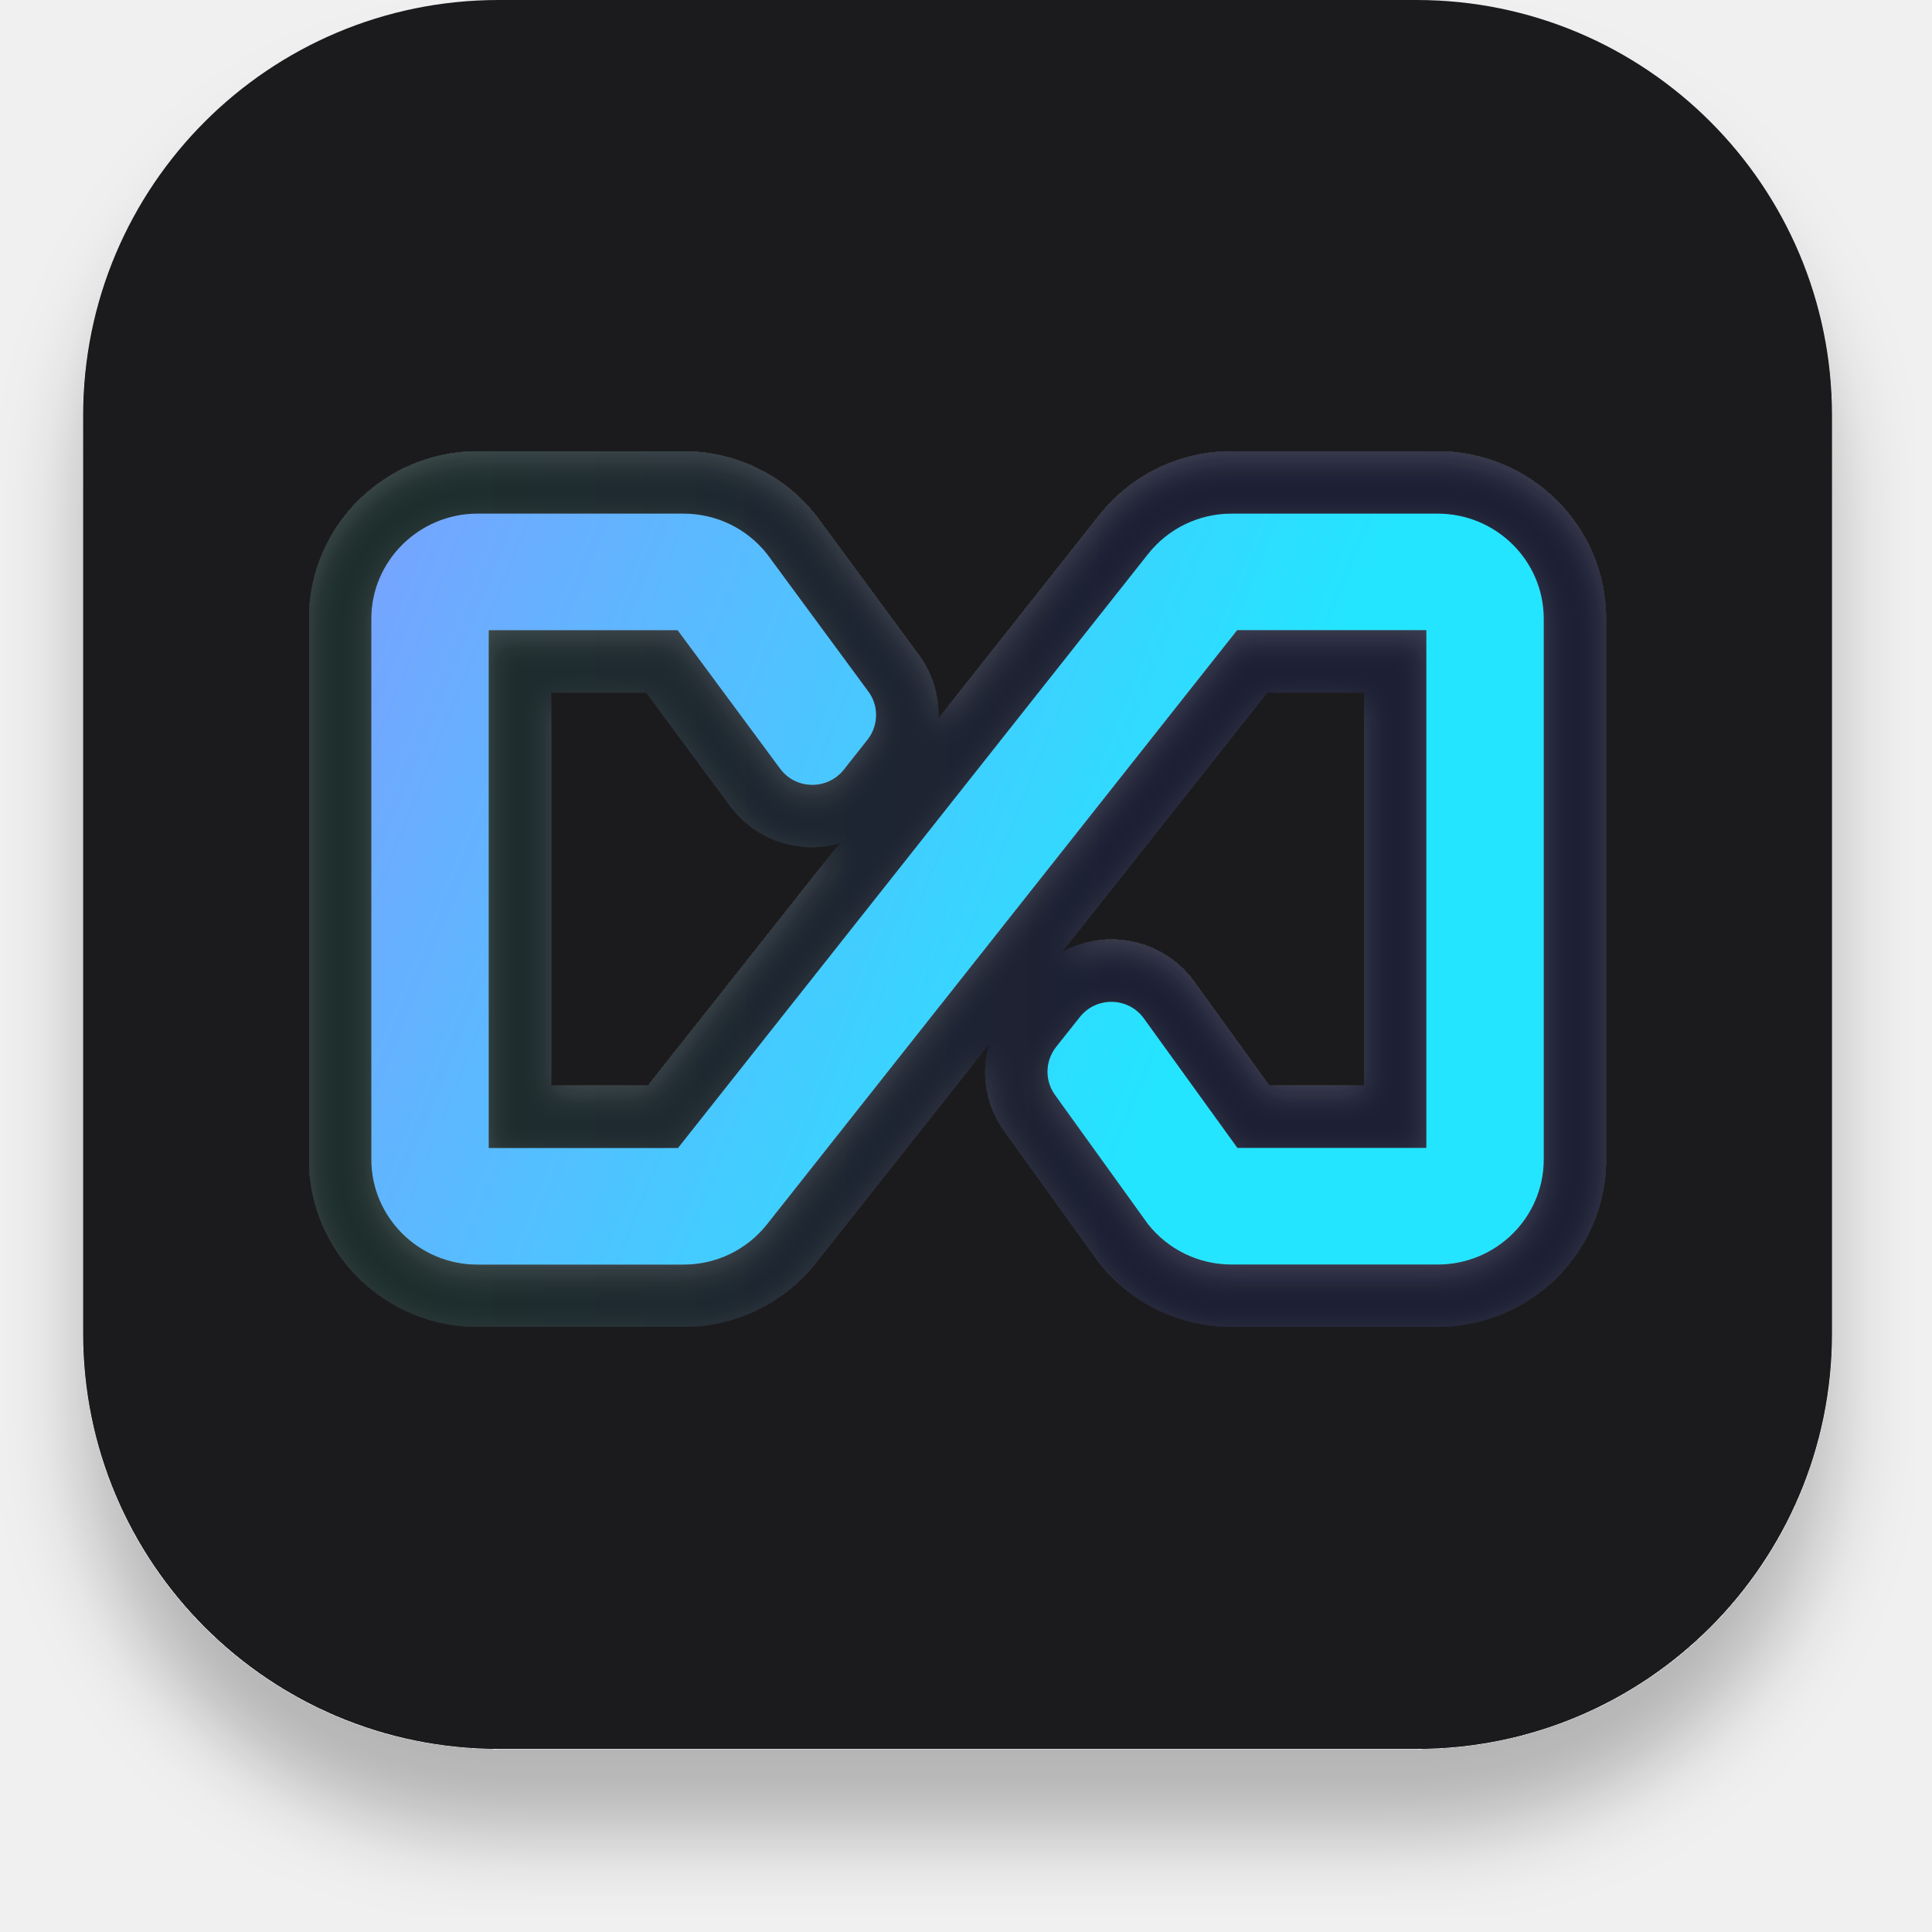
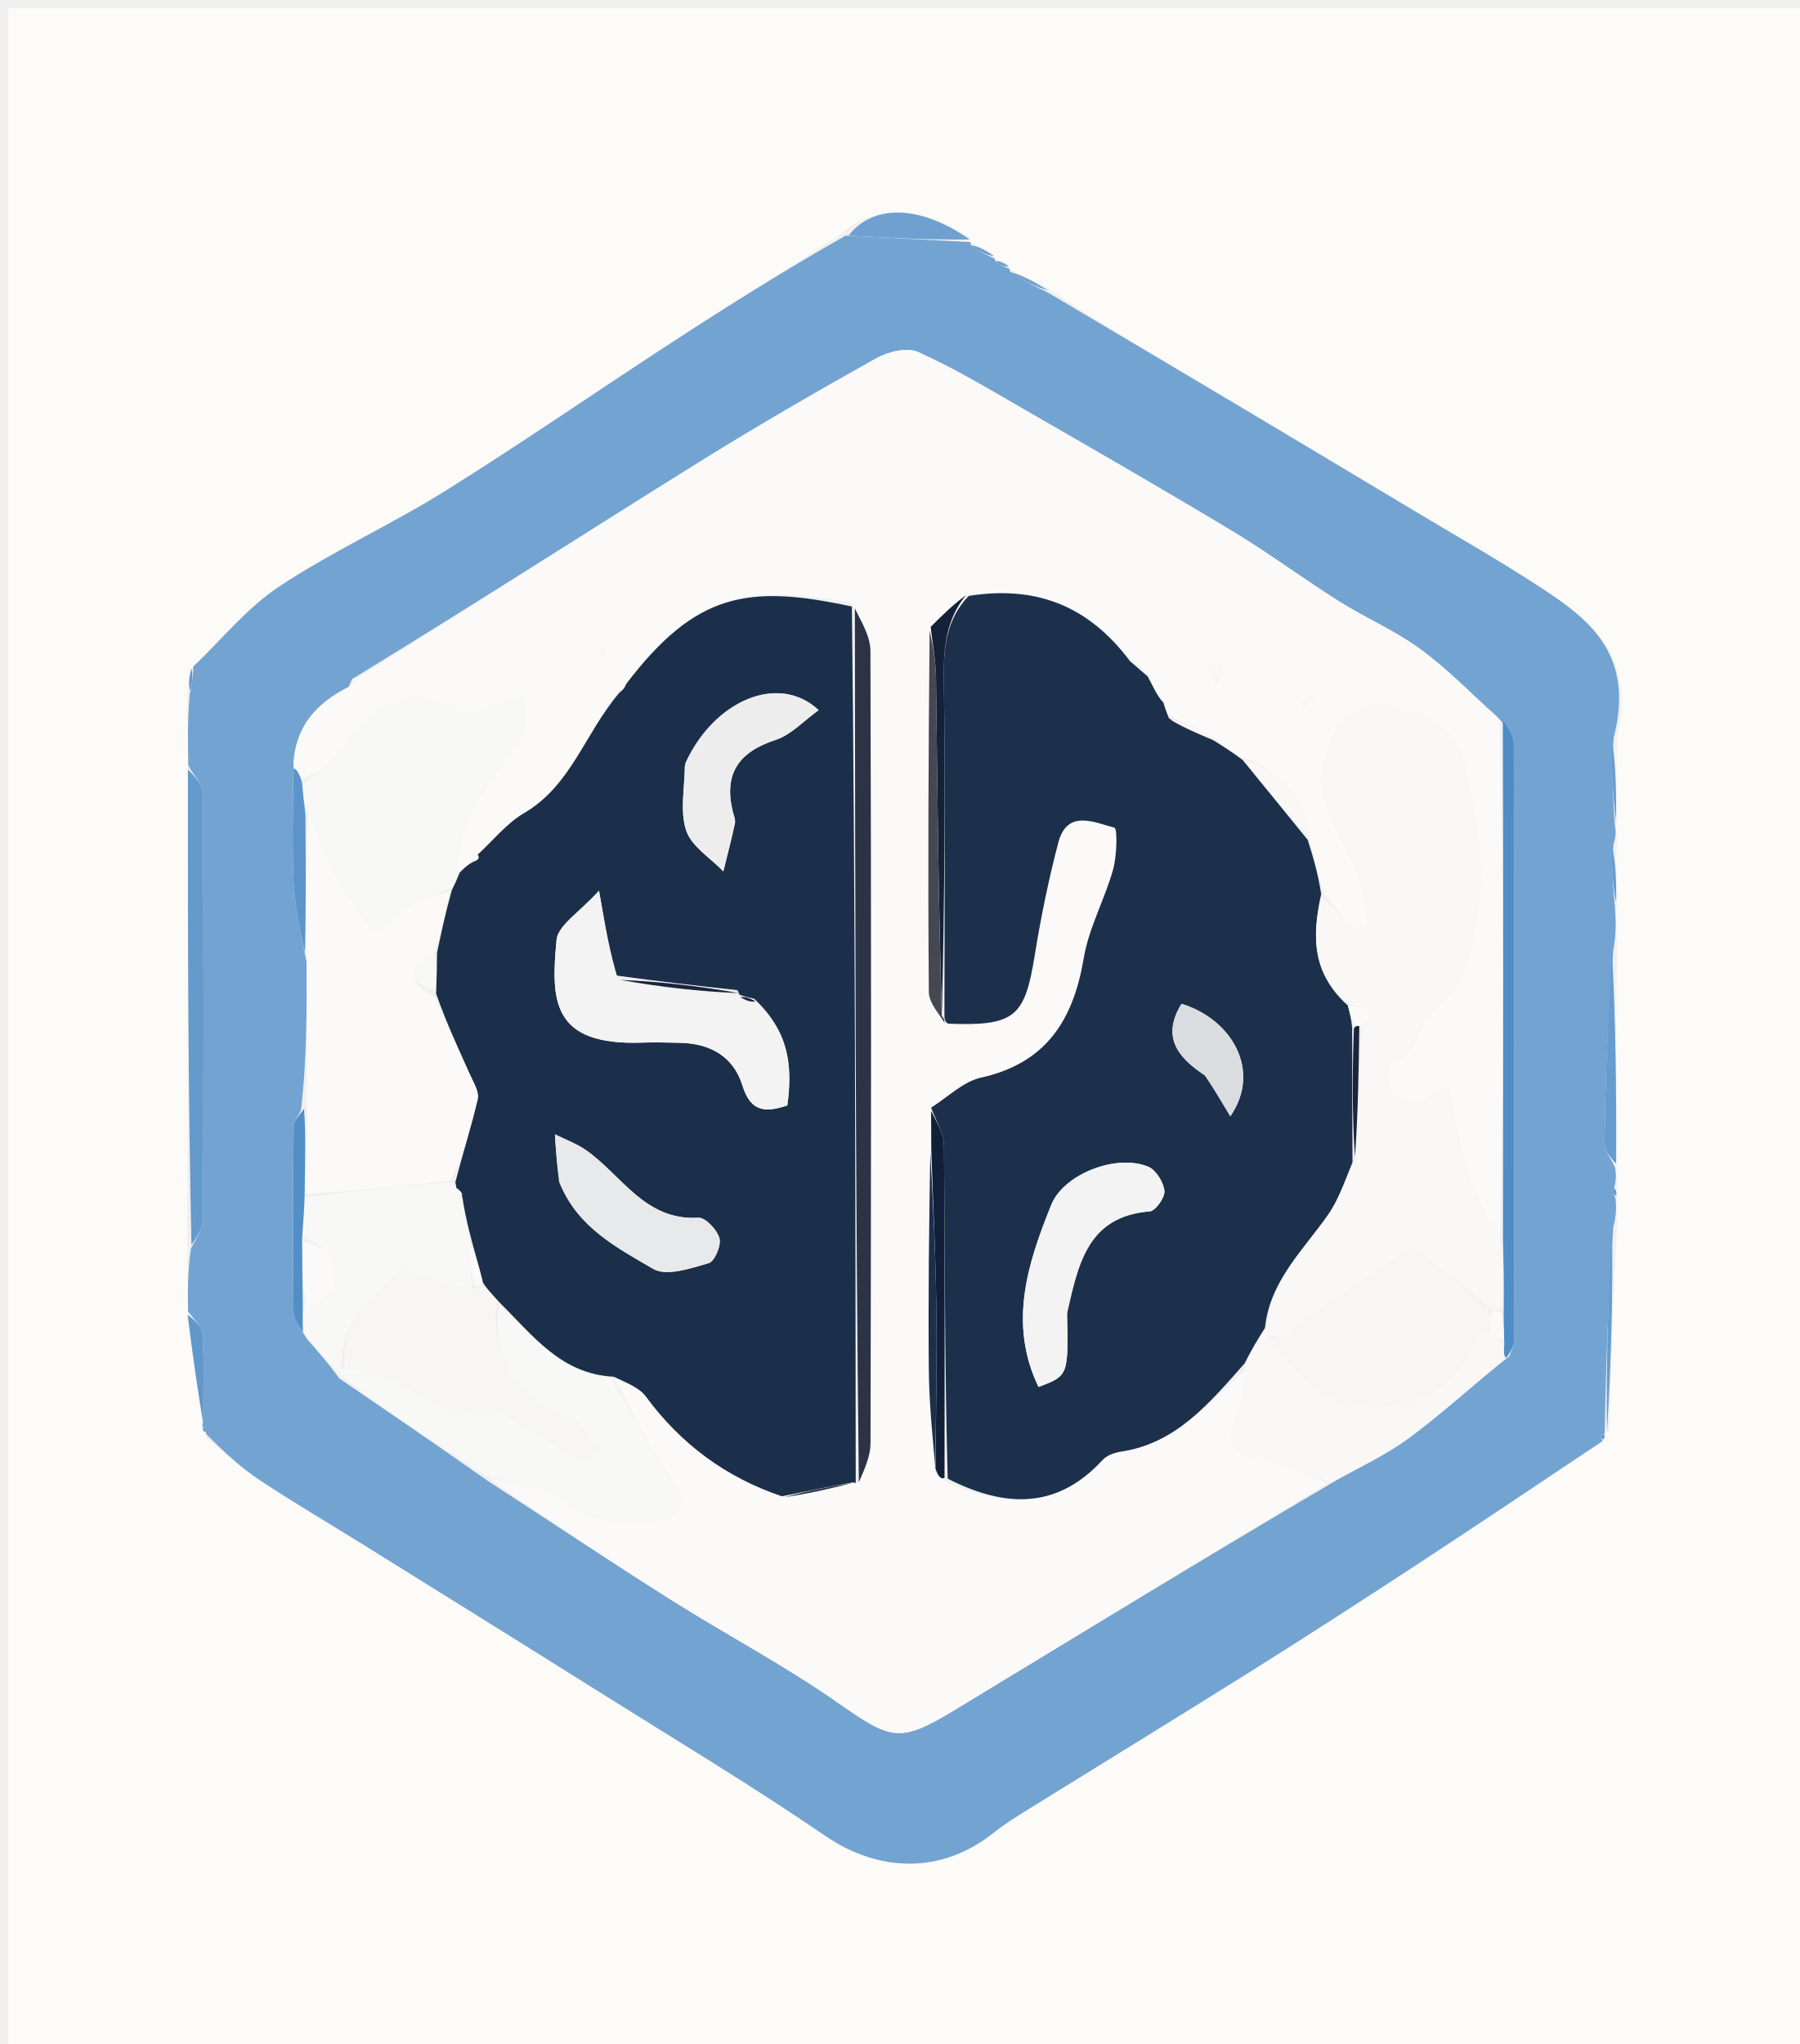
- <svg xmlns="http://www.w3.org/2000/svg" width="93" height="93" viewBox="0 0 93 93" fill="none">
-   <g filter="url(#filter0_d_4703_10188)">
-     <rect x="4" width="84.188" height="84.188" rx="20" fill="#1B1B1E" />
-     <path fill-rule="evenodd" clip-rule="evenodd" d="M50.827 50.41C50.296 51.095 50.283 52.057 50.817 52.751L55.254 58.916L55.268 58.934C56.246 60.164 57.719 60.87 59.29 60.87H69.203C72.014 60.87 74.311 58.611 74.311 55.809V29.785C74.311 26.987 72.014 24.724 69.203 24.724H59.29C57.715 24.724 56.244 25.43 55.267 26.665L46.258 38.05L32.637 55.261H23.526V30.336H32.62L37.578 37.035L37.588 37.048C38.361 38.026 39.843 38.02 40.616 37.051L41.761 35.603L41.768 35.595C42.299 34.908 42.312 33.942 41.769 33.246L36.93 26.678L36.919 26.664C35.942 25.43 34.475 24.724 32.896 24.724H22.983C20.183 24.724 17.875 26.989 17.875 29.785V55.812C17.875 58.608 20.179 60.873 22.983 60.873H32.896C34.474 60.873 35.941 60.167 36.918 58.938L59.552 30.333H68.66V55.258H59.565L55.023 48.969L55.008 48.951C54.237 47.982 52.756 47.982 51.985 48.951L50.834 50.4L50.827 50.41ZM33.256 56.09L40.118 47.42L47.042 38.671L56.051 27.285L33.256 56.09Z" fill="url(#paint0_linear_4703_10188)" />
-     <g filter="url(#filter1_bi_4703_10188)">
-       <mask id="path-3-outside-1_4703_10188" maskUnits="userSpaceOnUse" x="14.875" y="21.724" width="63" height="43" fill="black">
-         <rect fill="white" x="14.875" y="21.724" width="63" height="43" />
-         <path fill-rule="evenodd" clip-rule="evenodd" d="M50.827 50.41C50.296 51.095 50.283 52.057 50.817 52.751L55.254 58.916L55.268 58.934C56.246 60.164 57.719 60.87 59.29 60.87H69.203C72.014 60.87 74.311 58.611 74.311 55.809V29.785C74.311 26.987 72.014 24.724 69.203 24.724H59.29C57.715 24.724 56.244 25.43 55.267 26.665L46.258 38.05L32.637 55.261H23.526V30.336H32.62L37.578 37.035L37.588 37.048C38.361 38.026 39.843 38.02 40.616 37.051L41.761 35.603L41.768 35.595C42.299 34.908 42.312 33.942 41.769 33.246L36.93 26.678L36.919 26.664C35.942 25.43 34.475 24.724 32.896 24.724H22.983C20.183 24.724 17.875 26.989 17.875 29.785V55.812C17.875 58.608 20.179 60.873 22.983 60.873H32.896C34.474 60.873 35.941 60.167 36.918 58.938L59.552 30.333H68.66V55.258H59.565L55.023 48.969L55.008 48.951C54.237 47.982 52.756 47.982 51.985 48.951L50.834 50.4L50.827 50.41ZM33.256 56.09L40.118 47.42L47.042 38.671L56.051 27.285L33.256 56.09Z" />
-       </mask>
-       <path d="M50.817 52.751L53.252 50.998L53.224 50.961L53.196 50.923L50.817 52.751ZM50.827 50.41L53.199 52.246L53.2 52.246L50.827 50.41ZM55.254 58.916L52.819 60.668L52.86 60.726L52.905 60.782L55.254 58.916ZM55.268 58.934L57.617 57.068L57.617 57.068L55.268 58.934ZM55.267 26.665L52.915 24.802L52.914 24.803L55.267 26.665ZM46.258 38.05L48.61 39.912L48.611 39.912L46.258 38.05ZM32.637 55.261V58.261H34.089L34.989 57.123L32.637 55.261ZM23.526 55.261H20.526V58.261H23.526V55.261ZM23.526 30.336V27.336H20.526V30.336H23.526ZM32.62 30.336L35.031 28.552L34.132 27.336H32.62V30.336ZM37.578 37.035L35.166 38.82L35.195 38.858L35.224 38.895L37.578 37.035ZM37.588 37.048L35.234 38.907L35.234 38.907L37.588 37.048ZM40.616 37.051L42.962 38.922L42.969 38.913L40.616 37.051ZM41.761 35.603L44.114 37.464L44.124 37.452L44.133 37.44L41.761 35.603ZM41.768 35.595L44.14 37.432L44.14 37.431L41.768 35.595ZM41.769 33.246L39.354 35.026L39.379 35.06L39.404 35.093L41.769 33.246ZM36.93 26.678L39.345 24.898L39.314 24.856L39.281 24.816L36.93 26.678ZM36.919 26.664L34.567 28.527L34.567 28.527L36.919 26.664ZM36.918 58.938L39.267 60.804L39.27 60.799L36.918 58.938ZM59.552 30.333V27.333H58.1L57.199 28.471L59.552 30.333ZM68.66 30.333H71.66V27.333H68.66V30.333ZM68.66 55.258V58.258H71.66V55.258H68.66ZM59.565 55.258L57.133 57.014L58.031 58.258H59.565V55.258ZM55.023 48.969L57.455 47.212L57.414 47.156L57.37 47.101L55.023 48.969ZM55.008 48.951L52.661 50.819L52.661 50.819L55.008 48.951ZM51.985 48.951L49.638 47.083L49.636 47.085L51.985 48.951ZM50.834 50.4L48.485 48.535L48.473 48.549L48.462 48.564L50.834 50.4ZM33.256 56.09L30.904 54.228L35.609 57.952L33.256 56.09ZM40.118 47.42L37.766 45.558L37.766 45.558L40.118 47.42ZM47.042 38.671L49.395 40.532L49.395 40.532L47.042 38.671ZM56.051 27.285L58.404 29.147L53.699 25.423L56.051 27.285ZM53.196 50.923C53.509 51.331 53.487 51.874 53.199 52.246L48.455 48.573C47.106 50.316 47.058 52.782 48.438 54.578L53.196 50.923ZM57.688 57.163L53.252 50.998L48.382 54.503L52.819 60.668L57.688 57.163ZM57.617 57.068L57.602 57.049L52.905 60.782L52.92 60.801L57.617 57.068ZM59.29 57.87C58.627 57.87 58.021 57.576 57.617 57.068L52.919 60.8C54.47 62.752 56.812 63.87 59.29 63.87V57.87ZM69.203 57.87H59.29V63.87H69.203V57.87ZM71.311 55.809C71.311 56.922 70.39 57.87 69.203 57.87V63.87C73.638 63.87 77.311 60.3 77.311 55.809H71.311ZM71.311 29.785V55.809H77.311V29.785H71.311ZM69.203 27.724C70.388 27.724 71.311 28.674 71.311 29.785H77.311C77.311 25.299 73.64 21.724 69.203 21.724V27.724ZM59.29 27.724H69.203V21.724H59.29V27.724ZM57.619 28.527C58.023 28.016 58.625 27.724 59.29 27.724V21.724C56.805 21.724 54.465 22.844 52.915 24.802L57.619 28.527ZM48.611 39.912L57.62 28.526L52.914 24.803L43.905 36.189L48.611 39.912ZM34.989 57.123L48.61 39.912L43.905 36.188L30.285 53.399L34.989 57.123ZM23.526 58.261H32.637V52.261H23.526V58.261ZM20.526 30.336V55.261H26.526V30.336H20.526ZM32.62 27.336H23.526V33.336H32.62V27.336ZM39.989 35.251L35.031 28.552L30.208 32.121L35.166 38.82L39.989 35.251ZM39.942 35.188L39.932 35.176L35.224 38.895L35.234 38.907L39.942 35.188ZM38.27 35.181C38.691 34.653 39.506 34.636 39.942 35.188L35.234 38.907C37.215 41.416 40.996 41.387 42.962 38.922L38.27 35.181ZM39.409 33.742L38.263 35.19L42.969 38.913L44.114 37.464L39.409 33.742ZM39.396 33.758L39.389 33.767L44.133 37.44L44.14 37.432L39.396 33.758ZM39.404 35.093C39.084 34.682 39.107 34.131 39.396 33.758L44.14 37.431C45.492 35.685 45.541 33.203 44.133 31.4L39.404 35.093ZM34.514 28.457L39.354 35.026L44.184 31.467L39.345 24.898L34.514 28.457ZM34.567 28.527L34.578 28.54L39.281 24.816L39.271 24.802L34.567 28.527ZM32.896 27.724C33.563 27.724 34.162 28.015 34.567 28.527L39.271 24.802C37.721 22.845 35.386 21.724 32.896 21.724V27.724ZM22.983 27.724H32.896V21.724H22.983V27.724ZM20.875 29.785C20.875 28.68 21.806 27.724 22.983 27.724V21.724C18.561 21.724 14.875 25.298 14.875 29.785H20.875ZM20.875 55.812V29.785H14.875V55.812H20.875ZM22.983 57.873C21.803 57.873 20.875 56.918 20.875 55.812H14.875C14.875 60.297 18.555 63.873 22.983 63.873V57.873ZM32.896 57.873H22.983V63.873H32.896V57.873ZM34.569 57.071C34.164 57.581 33.564 57.873 32.896 57.873V63.873C35.385 63.873 37.718 62.753 39.267 60.804L34.569 57.071ZM57.199 28.471L34.565 57.076L39.27 60.799L61.904 32.194L57.199 28.471ZM68.66 27.333H59.552V33.333H68.66V27.333ZM71.66 55.258V30.333H65.66V55.258H71.66ZM59.565 58.258H68.66V52.258H59.565V58.258ZM52.591 50.725L57.133 57.014L61.997 53.501L57.455 47.212L52.591 50.725ZM52.661 50.819L52.676 50.837L57.37 47.101L57.356 47.083L52.661 50.819ZM54.333 50.819C53.902 51.359 53.091 51.359 52.661 50.819L57.356 47.083C55.384 44.605 51.61 44.605 49.638 47.083L54.333 50.819ZM53.184 52.266L54.335 50.816L49.636 47.085L48.485 48.535L53.184 52.266ZM53.2 52.246L53.207 52.236L48.462 48.564L48.454 48.574L53.2 52.246ZM35.609 57.952L42.471 49.281L37.766 45.558L30.904 54.228L35.609 57.952ZM42.471 49.281L49.395 40.532L44.69 36.809L37.766 45.558L42.471 49.281ZM49.395 40.532L58.404 29.147L53.699 25.424L44.69 36.809L49.395 40.532ZM53.699 25.423L30.904 54.228L35.609 57.951L58.404 29.147L53.699 25.423Z" fill="url(#paint1_linear_4703_10188)" fill-opacity="0.1" mask="url(#path-3-outside-1_4703_10188)" />
-     </g>
-   </g>
-   <defs>
-     <filter id="filter0_d_4703_10188" x="0" y="0" width="92.188" height="92.188" filterUnits="userSpaceOnUse" color-interpolation-filters="sRGB">
-       <feFlood flood-opacity="0" result="BackgroundImageFix" />
-       <feColorMatrix in="SourceAlpha" type="matrix" values="0 0 0 0 0 0 0 0 0 0 0 0 0 0 0 0 0 0 127 0" result="hardAlpha" />
-       <feOffset dy="4" />
-       <feGaussianBlur stdDeviation="2" />
-       <feComposite in2="hardAlpha" operator="out" />
-       <feColorMatrix type="matrix" values="0 0 0 0 0 0 0 0 0 0 0 0 0 0 0 0 0 0 0.25 0" />
-       <feBlend mode="normal" in2="BackgroundImageFix" result="effect1_dropShadow_4703_10188" />
-       <feBlend mode="normal" in="SourceGraphic" in2="effect1_dropShadow_4703_10188" result="shape" />
-     </filter>
-     <filter id="filter1_bi_4703_10188" x="12.226" y="19.074" width="67.737" height="47.449" filterUnits="userSpaceOnUse" color-interpolation-filters="sRGB">
-       <feFlood flood-opacity="0" result="BackgroundImageFix" />
-       <feGaussianBlur in="BackgroundImageFix" stdDeviation="1.325" />
-       <feComposite in2="SourceAlpha" operator="in" result="effect1_backgroundBlur_4703_10188" />
-       <feBlend mode="normal" in="SourceGraphic" in2="effect1_backgroundBlur_4703_10188" result="shape" />
-       <feColorMatrix in="SourceAlpha" type="matrix" values="0 0 0 0 0 0 0 0 0 0 0 0 0 0 0 0 0 0 127 0" result="hardAlpha" />
-       <feOffset dy="0.442" />
-       <feGaussianBlur stdDeviation="0.662" />
-       <feComposite in2="hardAlpha" operator="arithmetic" k2="-1" k3="1" />
-       <feColorMatrix type="matrix" values="0 0 0 0 1 0 0 0 0 1 0 0 0 0 1 0 0 0 0.15 0" />
-       <feBlend mode="normal" in2="shape" result="effect2_innerShadow_4703_10188" />
-     </filter>
-     <linearGradient id="paint0_linear_4703_10188" x1="18.875" y1="25.724" x2="77.525" y2="49.462" gradientUnits="userSpaceOnUse">
-       <stop stop-color="#75A5FF" />
-       <stop offset="0.703" stop-color="#23E5FF" />
-     </linearGradient>
-     <linearGradient id="paint1_linear_4703_10188" x1="19.639" y1="26.367" x2="74.311" y2="26.367" gradientUnits="userSpaceOnUse">
-       <stop stop-color="#3CDEB6" />
-       <stop offset="0.656" stop-color="#364AFF" />
-     </linearGradient>
-   </defs>
+ <svg xmlns="http://www.w3.org/2000/svg" version="1.1" id="Layer_1" x="0px" y="0px" width="100%" viewBox="0 0 221 251" enable-background="new 0 0 221 251" xml:space="preserve">
+   <path fill="#FCFBF8" opacity="1" stroke="none" d=" M124,252   C82.667,252 41.833,252 1,252   C1,168.333 1,84.667 1,1   C74.667,1 148.333,1 222,1   C222,84.667 222,168.333 222,252   C189.5,252 157,252 124,252  M122.174,31.861   C122.174,31.861 122.202,31.778 121.995,31.159   C121.053,30.698 120.11,30.237 119.2,29.767   C119.2,29.767 119.2,29.733 118.978,29.075   C112.947,25.114 107.225,25.058 103.076,28.92   C96.281,33.252 89.452,37.532 82.7,41.929   C73.332,48.029 64.127,54.388 54.649,60.308   C48.013,64.452 40.807,67.703 34.297,72.019   C30.344,74.64 27.232,78.529 23.268,82.323   C23.204,83.207 23.139,84.09 22.958,85.872   C23.017,88.589 23.076,91.305 23.032,94.951   C23.065,114.293 23.097,133.636 22.996,153.864   C23.032,156.249 23.067,158.634 23.006,161.931   C23.644,166.318 24.283,170.706 24.883,175.026   C24.883,175.026 24.829,175.082 24.882,175.55   C24.882,175.55 25.124,175.954 25.348,176.587   C27.541,178.334 29.622,180.249 31.95,181.791   C36.134,184.562 40.472,187.1 44.734,189.754   C54.359,195.747 63.992,201.727 73.593,207.758   C82.886,213.595 92.308,219.249 101.362,225.438   C107.989,229.968 115.685,230.154 122.072,225.034   C123.192,224.137 124.411,223.353 125.633,222.594   C135.114,216.708 144.636,210.886 154.088,204.951   C161.002,200.61 167.857,196.174 174.685,191.698   C182.105,186.834 189.463,181.874 197.08,176.54   C197.08,176.54 197.149,176.069 197.087,176.014   C197.087,176.014 197.078,176.097 197.672,175.595   C197.892,167.286 198.113,158.977 198.65,150.023   C198.575,149.083 198.5,148.143 198.615,146.491   C198.549,146.254 198.484,146.018 198.684,145.188   C198.57,144.565 198.456,143.942 198.641,142.454   C198.539,133.858 198.436,125.263 198.653,115.949   C198.551,114.403 198.448,112.857 198.64,110.383   C198.538,108.147 198.436,105.911 198.645,103.127   C198.543,102.523 198.44,101.919 198.632,100.369   C198.531,97.138 198.43,93.907 198.695,89.999   C200.925,80.113 194.882,75.837 188.983,71.987   C183.948,68.7 178.707,65.729 173.547,62.635   C165.954,58.083 158.356,53.536 150.75,49.005   C143.448,44.656 136.132,40.33 128.648,35.37   C127.094,34.593 125.539,33.816 124.008,33.014   C124.008,33.014 123.975,33.011 123.794,32.42   C123.233,32.213 122.671,32.007 122.174,31.861  z" />
+   <path fill="#73A3D1" opacity="1" stroke="none" d=" M23.102,161.02   C23.067,158.634 23.032,156.249 23.448,153.323   C24.266,151.763 24.948,150.745 24.951,149.724   C25.017,132.311 25.033,114.897 24.917,97.484   C24.91,96.326 23.755,95.175 23.134,94.021   C23.076,91.305 23.017,88.589 23.297,85.285   C23.671,83.748 23.706,82.798 23.742,81.849   C27.232,78.529 30.344,74.64 34.297,72.019   C40.807,67.703 48.013,64.452 54.649,60.308   C64.127,54.388 73.332,48.029 82.7,41.929   C89.452,37.532 96.281,33.252 103.854,28.939   C109.488,29.216 114.344,29.475 119.2,29.733   C119.2,29.733 119.2,29.767 119.256,30.113   C120.275,30.898 121.239,31.338 122.202,31.778   C122.202,31.778 122.174,31.861 122.253,32.116   C122.879,32.585 123.427,32.798 123.975,33.011   C123.975,33.011 124.008,33.014 124.062,33.363   C125.685,34.473 127.254,35.233 128.823,35.994   C136.132,40.33 143.448,44.656 150.75,49.005   C158.356,53.536 165.954,58.083 173.547,62.635   C178.707,65.729 183.948,68.7 188.983,71.987   C194.882,75.837 200.925,80.113 198.183,90.644   C197.893,94.631 198.116,97.973 198.338,101.315   C198.44,101.919 198.543,102.523 198.168,103.691   C197.908,106.607 198.127,108.959 198.346,111.311   C198.448,112.857 198.551,114.403 198.157,116.626   C197.444,124.972 197.176,132.64 197.073,140.311   C197.06,141.308 197.899,142.316 198.342,143.319   C198.456,143.942 198.57,144.565 198.308,145.619   C198.097,146.434 198.261,146.819 198.426,147.203   C198.5,148.143 198.575,149.083 198.155,150.662   C197.467,159.567 197.272,167.832 197.078,176.097   C197.078,176.097 197.087,176.014 196.933,176.077   C196.684,176.216 196.494,176.333 196.506,176.361   C196.598,176.569 196.729,176.759 196.848,176.955   C189.463,181.874 182.105,186.834 174.685,191.698   C167.857,196.174 161.002,200.61 154.088,204.951   C144.636,210.886 135.114,216.708 125.633,222.594   C124.411,223.353 123.192,224.137 122.072,225.034   C115.685,230.154 107.989,229.968 101.362,225.438   C92.308,219.249 82.886,213.595 73.593,207.758   C63.992,201.727 54.359,195.747 44.734,189.754   C40.472,187.1 36.134,184.562 31.95,181.791   C29.622,180.249 27.541,178.334 25.383,176.158   C25.222,175.514 25.026,175.298 24.829,175.082   C24.829,175.082 24.883,175.026 24.929,174.637   C24.972,170.778 25.102,167.299 24.88,163.843   C24.817,162.868 23.723,161.959 23.102,161.02  M185.385,166.535   C185.583,165.915 185.953,165.296 185.954,164.677   C185.989,140.232 186.01,115.787 185.931,91.342   C185.927,90.232 184.98,89.126 183.792,87.921   C180.688,85.155 177.768,82.137 174.426,79.696   C171.315,77.423 167.687,75.873 164.41,73.808   C160.018,71.041 155.843,67.921 151.399,65.245   C142.822,60.081 134.139,55.091 125.465,50.091   C121.287,47.683 117.131,45.186 112.746,43.221   C111.399,42.617 109.069,43.188 107.623,43.997   C100.276,48.105 92.98,52.322 85.836,56.772   C71.84,65.491 57.956,74.39 43.559,83.196   C43.224,83.351 43.094,83.608 42.762,84.562   C38.699,86.359 36.25,89.322 36.005,94.845   C36.006,99.333 35.854,103.829 36.062,108.309   C36.204,111.358 36.851,114.385 37.659,118.131   C37.676,124.112 37.693,130.094 36.975,136.291   C36.659,136.993 36.076,137.693 36.069,138.398   C35.992,145.939 35.961,153.482 36.052,161.022   C36.064,162.013 36.828,162.994 37.72,164.451   C38.961,165.856 40.201,167.261 41.685,169.278   C47.559,173.284 53.432,177.291 59.833,181.799   C67.348,186.687 74.812,191.654 82.392,196.439   C89.136,200.697 96.234,204.431 102.762,208.989   C109.499,213.691 110.428,214.125 117.283,209.967   C132.557,200.705 147.806,191.401 163.769,181.994   C166.878,180.211 170.184,178.695 173.05,176.583   C177.082,173.611 180.789,170.197 185.385,166.535  z" />
+   <path fill="#649ACC" opacity="1" stroke="none" d=" M23.083,94.486   C23.755,95.175 24.91,96.326 24.917,97.484   C25.033,114.897 25.017,132.311 24.951,149.724   C24.948,150.745 24.266,151.763 23.515,152.88   C23.097,133.636 23.065,114.293 23.083,94.486  z" />
+   <path fill="#679DCE" opacity="1" stroke="none" d=" M198.492,142.886   C197.899,142.316 197.06,141.308 197.073,140.311   C197.176,132.64 197.444,124.972 197.997,116.985   C198.436,125.263 198.539,133.858 198.492,142.886  z" />
+   <path fill="#679DCE" opacity="1" stroke="none" d=" M197.375,175.846   C197.272,167.832 197.467,159.567 197.997,150.985   C198.113,158.977 197.892,167.286 197.375,175.846  z" />
+   <path fill="#6FA0CF" opacity="1" stroke="none" d=" M119.089,29.404   C114.344,29.475 109.488,29.216 104.211,28.943   C107.225,25.058 112.947,25.114 119.089,29.404  z" />
+   <path fill="#6197CA" opacity="1" stroke="none" d=" M23.054,161.475   C23.723,161.959 24.817,162.868 24.88,163.843   C25.102,167.299 24.972,170.778 24.948,174.671   C24.283,170.706 23.644,166.318 23.054,161.475  z" />
+   <path fill="#679DCE" opacity="1" stroke="none" d=" M198.485,100.842   C198.116,97.973 197.893,94.631 198,90.983   C198.43,93.907 198.531,97.138 198.485,100.842  z" />
+   <path fill="#6FA0CF" opacity="1" stroke="none" d=" M128.735,35.682   C127.254,35.233 125.685,34.473 124.05,33.376   C125.539,33.816 127.094,34.593 128.735,35.682  z" />
+   <path fill="#679DCE" opacity="1" stroke="none" d=" M198.493,110.847   C198.127,108.959 197.908,106.607 198.012,103.965   C198.436,105.911 198.538,108.147 198.493,110.847  z" />
+   <path fill="#6FA0CF" opacity="1" stroke="none" d=" M122.099,31.468   C121.239,31.338 120.275,30.898 119.24,30.117   C120.11,30.237 121.053,30.698 122.099,31.468  z" />
+   <path fill="#649ACC" opacity="1" stroke="none" d=" M23.505,82.086   C23.706,82.798 23.671,83.748 23.355,84.835   C23.139,84.09 23.204,83.207 23.505,82.086  z" />
+   <path fill="#6FA0CF" opacity="1" stroke="none" d=" M123.884,32.716   C123.427,32.798 122.879,32.585 122.221,32.086   C122.671,32.007 123.233,32.213 123.884,32.716  z" />
+   <path fill="#6197CA" opacity="1" stroke="none" d=" M24.855,175.316   C25.026,175.298 25.222,175.514 25.271,175.842   C25.124,175.954 24.882,175.55 24.855,175.316  z" />
+   <path fill="#679DCE" opacity="1" stroke="none" d=" M196.964,176.748   C196.729,176.759 196.598,176.569 196.506,176.361   C196.494,176.333 196.684,176.216 196.965,176.105   C197.149,176.069 197.08,176.54 196.964,176.748  z" />
+   <path fill="#679DCE" opacity="1" stroke="none" d=" M198.52,146.847   C198.261,146.819 198.097,146.434 198.175,145.915   C198.484,146.018 198.549,146.254 198.52,146.847  z" />
+   <path fill="#FBFAF9" opacity="1" stroke="none" d=" M36.028,93.891   C36.25,89.322 38.699,86.359 43.136,84.176   C43.724,83.636 43.896,83.443 44.025,83.214   C57.956,74.39 71.84,65.491 85.836,56.772   C92.98,52.322 100.276,48.105 107.623,43.997   C109.069,43.188 111.399,42.617 112.746,43.221   C117.131,45.186 121.287,47.683 125.465,50.091   C134.139,55.091 142.822,60.081 151.399,65.245   C155.843,67.921 160.018,71.041 164.41,73.808   C167.687,75.873 171.315,77.423 174.426,79.696   C177.768,82.137 180.688,85.155 184.24,88.43   C184.659,109.954 184.63,130.969 184.253,151.972   C182.651,149.316 181.097,146.767 180.224,144.004   C179.198,140.758 178.766,137.326 177.954,133.381   C175.793,134.461 174.823,135.29 173.805,135.355   C172.854,135.415 171.398,134.926 170.981,134.206   C170.42,133.236 170.321,130.816 170.575,130.734   C174.175,129.575 174.216,125.37 176.405,123.711   C180.722,120.441 180.855,115.376 181.548,111.511   C182.567,105.827 181.013,99.537 179.84,93.648   C178.845,88.655 171.751,85.523 166.781,87.24   C163.639,88.326 161.34,94.687 162.862,98.808   C164.008,101.91 165.721,104.802 166.887,107.898   C167.553,109.667 167.627,111.659 167.968,113.55   C167.419,113.773 166.87,113.996 166.32,114.218   C165.044,112.755 163.767,111.291 162.492,109.478   C161.868,107.133 161.243,105.137 160.902,102.979   C160.161,98.072 157.588,94.647 152.559,92.976   C151.166,92.232 150.084,91.561 148.932,90.54   C147.135,89.467 145.409,88.745 143.5,87.856   C143.177,87.224 143.036,86.759 142.863,86.044   C142.625,85.539 142.418,85.283 141.994,84.826   C141.509,84.109 141.24,83.594 140.942,82.752   C140.279,81.948 139.646,81.472 138.678,80.913   C133.524,74.146 126.946,71.911 118.629,73.098   C116.952,74.338 115.63,75.659 114.18,77.434   C114.033,92.538 113.962,107.187 114.083,121.834   C114.094,123.164 115.346,124.484 116.441,125.892   C124.665,126.019 125.864,124.893 127.088,117.315   C127.84,112.659 128.786,108.016 129.988,103.457   C131.077,99.329 134.415,101 136.876,101.637   C137.265,101.737 137.183,105.102 136.711,106.787   C135.683,110.455 133.737,113.925 133.113,117.636   C131.833,125.25 128.522,130.543 120.481,132.336   C118.278,132.827 116.393,134.749 114.361,136.437   C114.367,138.259 114.374,139.66 114.259,141.51   C114.107,150.749 113.996,159.539 114.084,168.328   C114.125,172.411 114.552,176.49 114.834,180.84   C115.242,181.385 115.621,181.661 116.392,182.041   C123.614,185.263 129.943,185.246 135.412,179.292   C135.927,178.732 136.855,178.38 137.64,178.264   C144.461,177.26 148.532,172.306 152.925,168.186   C152.651,170.373 152.685,172.285 151.978,173.866   C150.48,177.217 151.153,178.582 154.953,179.125   C157.743,179.523 160.367,181.076 163.065,182.114   C147.806,191.401 132.557,200.705 117.283,209.967   C110.428,214.125 109.499,213.691 102.762,208.989   C96.234,204.431 89.136,200.697 82.392,196.439   C74.812,191.654 67.348,186.687 60.011,181.471   C63.426,182.292 67.135,182.8 69.785,184.748   C73.369,187.381 77.11,187.052 80.816,186.724   C82.966,186.533 84.643,184.912 82.739,182.042   C79.968,177.864 77.563,173.444 75.38,169.06   C76.969,169.814 78.517,170.389 79.336,171.501   C83.64,177.346 89.168,181.422 96.43,183.852   C99.608,183.346 102.378,182.73 105.1,182.073   C105.051,182.032 105.102,182.148 105.486,182.013   C106.235,180.323 106.916,178.767 106.92,177.211   C106.99,144.784 107.018,112.358 106.908,79.931   C106.901,78.037 105.66,76.147 104.626,74.03   C91.894,71.736 85.472,72.753 76.729,84.076   C76.295,84.344 76.121,84.568 75.779,85.101   C71.789,90.142 70.131,96.48 64.384,99.838   C62.221,101.101 60.56,103.221 58.532,105.04   C58.215,105.268 58.095,105.447 57.799,105.818   C57.192,106.377 56.818,106.783 56.119,106.988   C56.428,104.461 56.662,101.916 57.788,99.858   C59.664,96.426 62.314,93.418 64.21,89.994   C64.886,88.772 64.318,86.861 64.318,85.356   C61.095,86.352 58.854,87.901 57.336,87.373   C47.879,84.084 46.367,86.403 40.826,93.269   C39.91,94.404 38.443,95.096 37.153,95.677   C36.726,94.872 36.377,94.381 36.028,93.891  M149.394,83.838   C149.653,83.199 149.911,82.56 150.17,81.922   C149.627,81.83 149.084,81.738 148.54,81.647   C148.621,82.321 148.702,82.996 149.394,83.838  M159.888,86.717   C160.425,86.527 160.963,86.337 161.5,86.146   C161.374,85.87 161.248,85.594 161.123,85.318   C160.57,85.641 160.017,85.963 159.888,86.717  M73.802,79.401   C73.798,79.789 73.793,80.177 73.789,80.564   C73.95,80.566 74.251,80.579 74.251,80.568   C74.281,80.182 74.283,79.794 73.802,79.401  z" />
+   <path fill="#FBFAF9" opacity="1" stroke="none" d=" M37.71,136.075   C37.693,130.094 37.676,124.112 37.648,117.348   C37.597,111.052 37.556,105.538 37.866,100.039   C39.145,102.452 39.852,104.97 41.062,107.217   C42.48,109.85 44.334,112.249 46,114.75   C47.537,113.502 48.97,112.087 50.642,111.058   C52.071,110.179 53.773,109.742 55.261,109.5   C54.672,112.258 54.176,114.626 53.324,117.01   C50.086,118.801 49.832,120.481 53.324,122.406   C54.926,125.86 56.377,128.927 57.766,132.022   C58.189,132.965 58.89,134.089 58.691,134.952   C57.912,138.339 56.824,141.656 55.42,144.999   C49.16,145.665 43.331,146.331 37.419,146.601   C37.461,142.829 37.586,139.452 37.71,136.075  z" />
+   <path fill="#F8F8F6" opacity="1" stroke="none" d=" M75.002,169.127   C77.563,173.444 79.968,177.864 82.739,182.042   C84.643,184.912 82.966,186.533 80.816,186.724   C77.11,187.052 73.369,187.381 69.785,184.748   C67.135,182.8 63.426,182.292 59.747,181.22   C53.432,177.291 47.559,173.284 41.711,168.807   C41.736,168.336 42,168 42.404,168   C49.581,168.095 54.272,175.354 61.627,173.48   C61.726,173.455 61.876,173.683 62.018,173.768   C65.221,175.679 68.426,177.586 71.631,179.494   C72.162,178.948 72.692,178.401 73.222,177.854   C72.202,176.585 71.403,174.542 70.125,174.177   C64.032,172.438 60.206,166.774 61.326,160.164   C65.546,164.08 68.889,168.715 75.002,169.127  z" />
+   <path fill="#F8F8F6" opacity="1" stroke="none" d=" M37.502,146.996   C43.331,146.331 49.16,145.665 55.495,145.209   C56.001,145.418 56.049,145.861 56.097,146.072   C56.247,146.562 56.421,146.786 56.685,147.35   C57.169,149.485 57.635,151.226 57.775,153.018   C57.632,154.714 57.817,156.358 57.952,158.328   C56.276,158.118 54.644,157.596 53.023,157.043   C51.687,156.587 49.439,155.386 49.177,155.727   C46.286,159.499 41.451,162.228 42,168   C42,168 41.736,168.336 41.589,168.501   C40.201,167.261 38.961,165.856 37.429,163.818   C37.155,162.122 37.171,161.059 37.573,159.987   C41.672,159.635 41.287,156.732 40.805,154.523   C40.576,153.474 38.489,152.831 37.188,151.587   C37.257,149.778 37.379,148.387 37.502,146.996  z" />
+   <path fill="#F9F8F6" opacity="1" stroke="none" d=" M163.417,182.054   C160.367,181.076 157.743,179.523 154.953,179.125   C151.153,178.582 150.48,177.217 151.978,173.866   C152.685,172.285 152.651,170.373 152.908,167.835   C153.7,165.723 154.536,164.386 155.517,163.298   C155.776,163.699 155.89,163.852 156.008,164.376   C157.716,166.559 159.243,168.59 161.157,170.144   C167.839,175.57 178.725,172.338 181.2,164.377   C181.383,163.788 182.379,163.452 183.024,163.285   C183.562,164.043 184.071,164.516 184.664,165.314   C184.71,166.083 184.673,166.528 184.635,166.973   C180.789,170.197 177.082,173.611 173.05,176.583   C170.184,178.695 166.878,180.211 163.417,182.054  z" />
+   <path fill="#4F8DC7" opacity="1" stroke="none" d=" M185.01,166.754   C184.673,166.528 184.71,166.083 184.759,164.922   C184.713,163.136 184.657,162.068 184.696,160.559   C184.729,157.407 184.665,154.696 184.601,151.984   C184.63,130.969 184.659,109.954 184.58,88.478   C184.98,89.126 185.927,90.232 185.931,91.342   C186.01,115.787 185.989,140.232 185.954,164.677   C185.953,165.296 185.583,165.915 185.01,166.754  z" />
+   <path fill="#528FC7" opacity="1" stroke="none" d=" M37.187,159.997   C37.171,161.059 37.155,162.122 37.191,163.582   C36.828,162.994 36.064,162.013 36.052,161.022   C35.961,153.482 35.992,145.939 36.069,138.398   C36.076,137.693 36.659,136.993 37.343,136.183   C37.586,139.452 37.461,142.829 37.419,146.601   C37.379,148.387 37.257,149.778 37.106,152.024   C37.114,155.251 37.151,157.624 37.187,159.997  z" />
+   <path fill="#5C95CB" opacity="1" stroke="none" d=" M37.516,100.024   C37.556,105.538 37.597,111.052 37.454,116.994   C36.851,114.385 36.204,111.358 36.062,108.309   C35.854,103.829 36.006,99.333 36.017,94.368   C36.377,94.381 36.726,94.872 37.099,96.082   C37.253,97.877 37.385,98.95 37.516,100.024  z" />
+   <path fill="#F8F8F6" opacity="1" stroke="none" d=" M43.792,83.205   C43.896,83.443 43.724,83.636 43.339,83.88   C43.094,83.608 43.224,83.351 43.792,83.205  z" />
+   <path fill="#1C304B" opacity="1" stroke="none" d=" M155.373,163.05   C154.536,164.386 153.7,165.723 152.88,167.411   C148.532,172.306 144.461,177.26 137.64,178.264   C136.855,178.38 135.927,178.732 135.412,179.292   C129.943,185.246 123.614,185.263 116.401,181.577   C116.016,167.559 116.068,154.11 115.94,140.662   C115.925,139.108 114.912,137.564 114.362,136.015   C116.393,134.749 118.278,132.827 120.481,132.336   C128.522,130.543 131.833,125.25 133.113,117.636   C133.737,113.925 135.683,110.455 136.711,106.787   C137.183,105.102 137.265,101.737 136.876,101.637   C134.415,101 131.077,99.329 129.988,103.457   C128.786,108.016 127.84,112.659 127.088,117.315   C125.864,124.893 124.665,126.019 116.436,125.7   C116.012,125.426 115.991,125.042 115.997,124.571   C116.002,110.559 116.12,97.016 115.924,83.478   C115.867,79.592 116.184,76.09 118.983,73.18   C126.946,71.911 133.524,74.146 138.801,81.206   C139.83,82.08 140.401,82.579 140.972,83.079   C141.24,83.594 141.509,84.109 142.011,85.082   C142.462,85.791 142.678,86.042 142.895,86.294   C143.036,86.759 143.177,87.224 143.575,88.21   C145.556,89.45 147.279,90.17 149.002,90.891   C150.084,91.561 151.166,92.232 152.621,93.323   C155.535,96.877 158.076,100.009 160.618,103.142   C161.243,105.137 161.868,107.133 162.27,109.798   C161.033,115.276 161.348,119.729 165.553,123.482   C165.8,124.446 165.955,125.087 166.079,126.212   C166.07,131.916 166.091,137.137 166.118,142.716   C165.132,145.134 164.394,147.372 163.097,149.219   C160.038,153.576 155.953,157.318 155.373,163.05  M131.062,160.954   C132.44,155.237 133.564,149.368 141.213,148.756   C141.925,148.699 143.104,147.037 143.016,146.236   C142.898,145.157 141.977,143.659 141.02,143.266   C137.098,141.656 130.655,144.168 129.127,147.937   C126.186,155.195 123.829,162.574 127.554,170.316   C131.232,168.927 131.232,168.927 131.062,160.954  M148.201,132.212   C149.111,133.735 150.021,135.258 151.11,137.08   C154.962,131.514 151.354,125.182 145.117,123.265   C142.795,127.039 144.264,129.657 148.201,132.212  z" />
+   <path fill="#1B2F4A" opacity="1" stroke="none" d=" M58.101,152.966   C57.635,151.226 57.169,149.485 56.808,147.107   C56.624,146.267 56.337,146.064 56.049,145.861   C56.049,145.861 56.001,145.418 55.926,145.208   C56.824,141.656 57.912,138.339 58.691,134.952   C58.89,134.089 58.189,132.965 57.766,132.022   C56.377,128.927 54.926,125.86 53.566,122.036   C53.649,119.857 53.664,118.425 53.679,116.993   C54.176,114.626 54.672,112.258 55.488,109.329   C56.02,108.241 56.232,107.715 56.444,107.189   C56.818,106.783 57.192,106.377 58.033,105.876   C58.854,105.565 58.911,105.289 58.67,104.951   C60.56,103.221 62.221,101.101 64.384,99.838   C70.131,96.48 71.789,90.142 76.038,85.108   C76.662,84.566 76.792,84.273 76.922,83.98   C85.472,72.753 91.894,71.736 104.631,74.482   C105.037,110.822 105.069,146.485 105.102,182.148   C105.102,182.148 105.051,182.032 104.677,182.041   C101.542,182.614 98.782,183.177 96.022,183.741   C89.168,181.422 83.64,177.346 79.336,171.501   C78.517,170.389 76.969,169.814 75.38,169.06   C68.889,168.715 65.546,164.08 61.286,159.873   C60.421,158.892 59.883,158.384 59.306,157.492   C58.879,155.728 58.49,154.347 58.101,152.966  M90.88,122.168   C90.88,122.168 90.865,122.302 90.587,121.593   C85.739,121.057 80.891,120.521 75.383,119.751   C74.872,116.824 74.361,113.897 73.572,109.374   C71.183,112.037 68.526,113.618 68.357,115.431   C67.67,122.813 67.682,128.442 78.948,128.031   C80.444,127.976 81.944,128.03 83.442,128.053   C87.183,128.11 90.079,129.694 91.198,133.326   C92.248,136.73 94.208,136.56 96.701,135.749   C97.395,130.764 96.785,126.503 92.639,122.654   C92.01,122.507 91.382,122.36 90.88,122.168  M84.095,94.145   C84.094,96.783 83.486,99.625 84.282,101.995   C84.94,103.953 87.259,105.353 88.842,107.001   C89.325,105.037 89.845,103.081 90.263,101.103   C90.358,100.658 90.116,100.134 89.999,99.653   C88.865,94.986 90.748,92.332 95.263,90.858   C97.176,90.233 98.728,88.503 100.547,87.201   C95.63,82.613 87.696,85.975 84.095,94.145  M68.858,145.493   C70.994,150.742 75.82,153.246 80.249,155.828   C81.866,156.771 84.838,155.746 87.046,155.113   C87.771,154.905 88.604,152.944 88.364,152.064   C88.08,151.021 86.642,149.484 85.786,149.535   C79.181,149.927 76.374,144.303 71.97,141.235   C70.812,140.428 69.436,139.935 68.16,139.298   C68.272,141.137 68.383,142.976 68.858,145.493  z" />
+   <path fill="#F9F8F6" opacity="1" stroke="none" d=" M165.461,123.16   C161.348,119.729 161.033,115.276 162.269,110.147   C163.767,111.291 165.044,112.755 166.32,114.218   C166.87,113.996 167.419,113.773 167.968,113.55   C167.627,111.659 167.553,109.667 166.887,107.898   C165.721,104.802 164.008,101.91 162.862,98.808   C161.34,94.687 163.639,88.326 166.781,87.24   C171.751,85.523 178.845,88.655 179.84,93.648   C181.013,99.537 182.567,105.827 181.548,111.511   C180.855,115.376 180.722,120.441 176.405,123.711   C174.216,125.37 174.175,129.575 170.575,130.734   C170.321,130.816 170.42,133.236 170.981,134.206   C171.398,134.926 172.854,135.415 173.805,135.355   C174.823,135.29 175.793,134.461 177.954,133.381   C178.766,137.326 179.198,140.758 180.224,144.004   C181.097,146.767 182.651,149.316 184.253,151.972   C184.665,154.696 184.729,157.407 184.43,160.561   C183.711,161.001 183.355,160.999 182.947,160.657   C179.72,157.895 176.545,155.473 173.506,153.156   C168.237,156.712 163.393,159.982 158.548,163.253   C158.806,163.72 159.064,164.187 159.322,164.654   C158.216,164.438 157.111,164.222 156.005,164.005   C155.89,163.852 155.776,163.699 155.517,163.298   C155.953,157.318 160.038,153.576 163.097,149.219   C164.394,147.372 165.132,145.134 166.428,142.456   C166.806,136.565 166.879,131.291 167.314,125.949   C168.024,125.293 168.373,124.705 168.722,124.117   C167.635,123.798 166.548,123.479 165.461,123.16  z" />
+   <path fill="#F8F8F6" opacity="1" stroke="none" d=" M56.119,106.988   C56.232,107.715 56.02,108.241 55.581,108.938   C53.773,109.742 52.071,110.179 50.642,111.058   C48.97,112.087 47.537,113.502 46,114.75   C44.334,112.249 42.48,109.85 41.062,107.217   C39.852,104.97 39.145,102.452 37.866,100.039   C37.385,98.95 37.253,97.877 37.176,96.398   C38.443,95.096 39.91,94.404 40.826,93.269   C46.367,86.403 47.879,84.084 57.336,87.373   C58.854,87.901 61.095,86.352 64.318,85.356   C64.318,86.861 64.886,88.772 64.21,89.994   C62.314,93.418 59.664,96.426 57.788,99.858   C56.662,101.916 56.428,104.461 56.119,106.988  z" />
+   <path fill="#2B3345" opacity="1" stroke="none" d=" M105.486,182.013   C105.069,146.485 105.037,110.822 104.999,74.707   C105.66,76.147 106.901,78.037 106.908,79.931   C107.018,112.358 106.99,144.784 106.92,177.211   C106.916,178.767 106.235,180.323 105.486,182.013  z" />
+   <path fill="#142138" opacity="1" stroke="none" d=" M118.629,73.098   C116.184,76.09 115.867,79.592 115.924,83.478   C116.12,97.016 116.002,110.559 115.688,124.282   C115.245,110.734 115.144,97.003 114.963,83.273   C114.935,81.173 114.536,79.077 114.308,76.98   C115.63,75.659 116.952,74.338 118.629,73.098  z" />
+   <path fill="#111F38" opacity="1" stroke="none" d=" M114.361,136.437   C114.912,137.564 115.925,139.108 115.94,140.662   C116.068,154.11 116.016,167.559 116.009,181.473   C115.621,181.661 115.242,181.385 114.897,180.333   C114.961,173.117 115.089,166.675 114.997,160.237   C114.907,153.843 114.596,147.453 114.382,141.061   C114.374,139.66 114.367,138.259 114.361,136.437  z" />
+   <path fill="#464750" opacity="1" stroke="none" d=" M114.18,77.434   C114.536,79.077 114.935,81.173 114.963,83.273   C115.144,97.003 115.245,110.734 115.682,124.753   C115.991,125.042 116.012,125.426 116.017,125.617   C115.346,124.484 114.094,123.164 114.083,121.834   C113.962,107.187 114.033,92.538 114.18,77.434  z" />
+   <path fill="#1C304B" opacity="1" stroke="none" d=" M114.259,141.51   C114.596,147.453 114.907,153.843 114.997,160.237   C115.089,166.675 114.961,173.117 114.867,180.064   C114.552,176.49 114.125,172.411 114.084,168.328   C113.996,159.539 114.107,150.749 114.259,141.51  z" />
+   <path fill="#F9F8F6" opacity="1" stroke="none" d=" M160.902,102.979   C158.076,100.009 155.535,96.877 152.932,93.397   C157.588,94.647 160.161,98.072 160.902,102.979  z" />
+   <path fill="#2B3345" opacity="1" stroke="none" d=" M96.43,183.852   C98.782,183.177 101.542,182.614 104.725,182.082   C102.378,182.73 99.608,183.346 96.43,183.852  z" />
+   <path fill="#F9F8F6" opacity="1" stroke="none" d=" M148.932,90.54   C147.279,90.17 145.556,89.45 143.757,88.376   C145.409,88.745 147.135,89.467 148.932,90.54  z" />
+   <path fill="#F9F8F6" opacity="1" stroke="none" d=" M149.088,83.754   C148.702,82.996 148.621,82.321 148.54,81.647   C149.084,81.738 149.627,81.83 150.17,81.922   C149.911,82.56 149.653,83.199 149.088,83.754  z" />
+   <path fill="#F9F8F6" opacity="1" stroke="none" d=" M159.676,86.502   C160.017,85.963 160.57,85.641 161.123,85.318   C161.248,85.594 161.374,85.87 161.5,86.146   C160.963,86.337 160.425,86.527 159.676,86.502  z" />
+   <path fill="#F9F8F6" opacity="1" stroke="none" d=" M140.942,82.752   C140.401,82.579 139.83,82.08 139.137,81.288   C139.646,81.472 140.279,81.948 140.942,82.752  z" />
+   <path fill="#F8F8F6" opacity="1" stroke="none" d=" M74.045,79.404   C74.283,79.794 74.281,80.182 74.251,80.568   C74.251,80.579 73.95,80.566 73.789,80.564   C73.793,80.177 73.798,79.789 74.045,79.404  z" />
+   <path fill="#F8F8F6" opacity="1" stroke="none" d=" M76.729,84.076   C76.792,84.273 76.662,84.566 76.273,84.852   C76.121,84.568 76.295,84.344 76.729,84.076  z" />
+   <path fill="#F9F8F6" opacity="1" stroke="none" d=" M142.863,86.044   C142.678,86.042 142.462,85.791 142.228,85.283   C142.418,85.283 142.625,85.539 142.863,86.044  z" />
+   <path fill="#F8F8F6" opacity="1" stroke="none" d=" M58.532,105.04   C58.911,105.289 58.854,105.565 58.266,105.723   C58.095,105.447 58.215,105.268 58.532,105.04  z" />
+   <path fill="#F8F8F6" opacity="1" stroke="none" d=" M53.324,117.01   C53.664,118.425 53.649,119.857 53.392,121.659   C49.832,120.481 50.086,118.801 53.324,117.01  z" />
+   <path fill="#F7F6F4" opacity="1" stroke="none" d=" M59.345,157.875   C59.883,158.384 60.421,158.892 60.999,159.692   C60.206,166.774 64.032,172.438 70.125,174.177   C71.403,174.542 72.202,176.585 73.222,177.854   C72.692,178.401 72.162,178.948 71.631,179.494   C68.426,177.586 65.221,175.679 62.018,173.768   C61.876,173.683 61.726,173.455 61.627,173.48   C54.272,175.354 49.581,168.095 42.404,168   C41.451,162.228 46.286,159.499 49.177,155.727   C49.439,155.386 51.687,156.587 53.023,157.043   C54.644,157.596 56.276,158.118 58.288,158.299   C58.897,157.922 59.121,157.898 59.345,157.875  z" />
+   <path fill="#FBFAF9" opacity="1" stroke="none" d=" M37.573,159.987   C37.151,157.624 37.114,155.251 37.16,152.441   C38.489,152.831 40.576,153.474 40.805,154.523   C41.287,156.732 41.672,159.635 37.573,159.987  z" />
+   <path fill="#FBFAF9" opacity="1" stroke="none" d=" M59.306,157.492   C59.121,157.898 58.897,157.922 58.337,157.974   C57.817,156.358 57.632,154.714 57.775,153.018   C58.49,154.347 58.879,155.728 59.306,157.492  z" />
+   <path fill="#FBFAF9" opacity="1" stroke="none" d=" M56.097,146.072   C56.337,146.064 56.624,146.267 56.789,146.713   C56.421,146.786 56.247,146.562 56.097,146.072  z" />
+   <path fill="#F7F6F4" opacity="1" stroke="none" d=" M156.008,164.376   C157.111,164.222 158.216,164.438 159.322,164.654   C159.064,164.187 158.806,163.72 158.548,163.253   C163.393,159.982 168.237,156.712 173.506,153.156   C176.545,155.473 179.72,157.895 182.947,160.991   C182.998,162.109 182.997,162.554 182.996,162.999   C182.379,163.452 181.383,163.788 181.2,164.377   C178.725,172.338 167.839,175.57 161.157,170.144   C159.243,168.59 157.716,166.559 156.008,164.376  z" />
+   <path fill="#FBFAF9" opacity="1" stroke="none" d=" M183.024,163.285   C182.997,162.554 182.998,162.109 182.999,161.331   C183.355,160.999 183.711,161.001 184.333,161.002   C184.657,162.068 184.713,163.136 184.675,164.597   C184.071,164.516 183.562,164.043 183.024,163.285  z" />
+   <path fill="#F3F3F3" opacity="1" stroke="none" d=" M131.042,161.384   C131.232,168.927 131.232,168.927 127.554,170.316   C123.829,162.574 126.186,155.195 129.127,147.937   C130.655,144.168 137.098,141.656 141.02,143.266   C141.977,143.659 142.898,145.157 143.016,146.236   C143.104,147.037 141.925,148.699 141.213,148.756   C133.564,149.368 132.44,155.237 131.042,161.384  z" />
+   <path fill="#DADCDF" opacity="1" stroke="none" d=" M147.919,131.977   C144.264,129.657 142.795,127.039 145.117,123.265   C151.354,125.182 154.962,131.514 151.11,137.08   C150.021,135.258 149.111,133.735 147.919,131.977  z" />
+   <path fill="#1A253D" opacity="1" stroke="none" d=" M166.953,126.016   C166.879,131.291 166.806,136.565 166.422,142.099   C166.091,137.137 166.07,131.916 166.292,126.278   C166.535,125.86 166.953,126.016 166.953,126.016  z" />
+   <path fill="#FBFAF9" opacity="1" stroke="none" d=" M167.314,125.949   C166.953,126.016 166.535,125.86 166.322,125.794   C165.955,125.087 165.8,124.446 165.553,123.482   C166.548,123.479 167.635,123.798 168.722,124.117   C168.373,124.705 168.024,125.293 167.314,125.949  z" />
+   <path fill="#F3F3F3" opacity="1" stroke="none" d=" M92.914,123.272   C96.785,126.503 97.395,130.764 96.701,135.749   C94.208,136.56 92.248,136.73 91.198,133.326   C90.079,129.694 87.183,128.11 83.442,128.053   C81.944,128.03 80.444,127.976 78.948,128.031   C67.682,128.442 67.67,122.813 68.357,115.431   C68.526,113.618 71.183,112.037 73.572,109.374   C74.361,113.897 74.872,116.824 75.89,120.218   C81.22,121.224 86.043,121.763 90.865,122.302   C90.865,122.302 90.88,122.168 91.002,122.444   C91.721,122.904 92.317,123.088 92.914,123.272  z" />
+   <path fill="#EDEDEE" opacity="1" stroke="none" d=" M84.16,93.734   C87.696,85.975 95.63,82.613 100.547,87.201   C98.728,88.503 97.176,90.233 95.263,90.858   C90.748,92.332 88.865,94.986 89.999,99.653   C90.116,100.134 90.358,100.658 90.263,101.103   C89.845,103.081 89.325,105.037 88.842,107.001   C87.259,105.353 84.94,103.953 84.282,101.995   C83.486,99.625 84.094,96.783 84.16,93.734  z" />
+   <path fill="#E8E9EA" opacity="1" stroke="none" d=" M68.676,145.154   C68.383,142.976 68.272,141.137 68.16,139.298   C69.436,139.935 70.812,140.428 71.97,141.235   C76.374,144.303 79.181,149.927 85.786,149.535   C86.642,149.484 88.08,151.021 88.364,152.064   C88.604,152.944 87.771,154.905 87.046,155.113   C84.838,155.746 81.866,156.771 80.249,155.828   C75.82,153.246 70.994,150.742 68.676,145.154  z" />
+   <path fill="#1A253D" opacity="1" stroke="none" d=" M90.726,121.947   C86.043,121.763 81.22,121.224 76.22,120.335   C80.891,120.521 85.739,121.057 90.726,121.947  z" />
+   <path fill="#1A253D" opacity="1" stroke="none" d=" M92.777,122.963   C92.317,123.088 91.721,122.904 90.939,122.466   C91.382,122.36 92.01,122.507 92.777,122.963  z" />
</svg>
